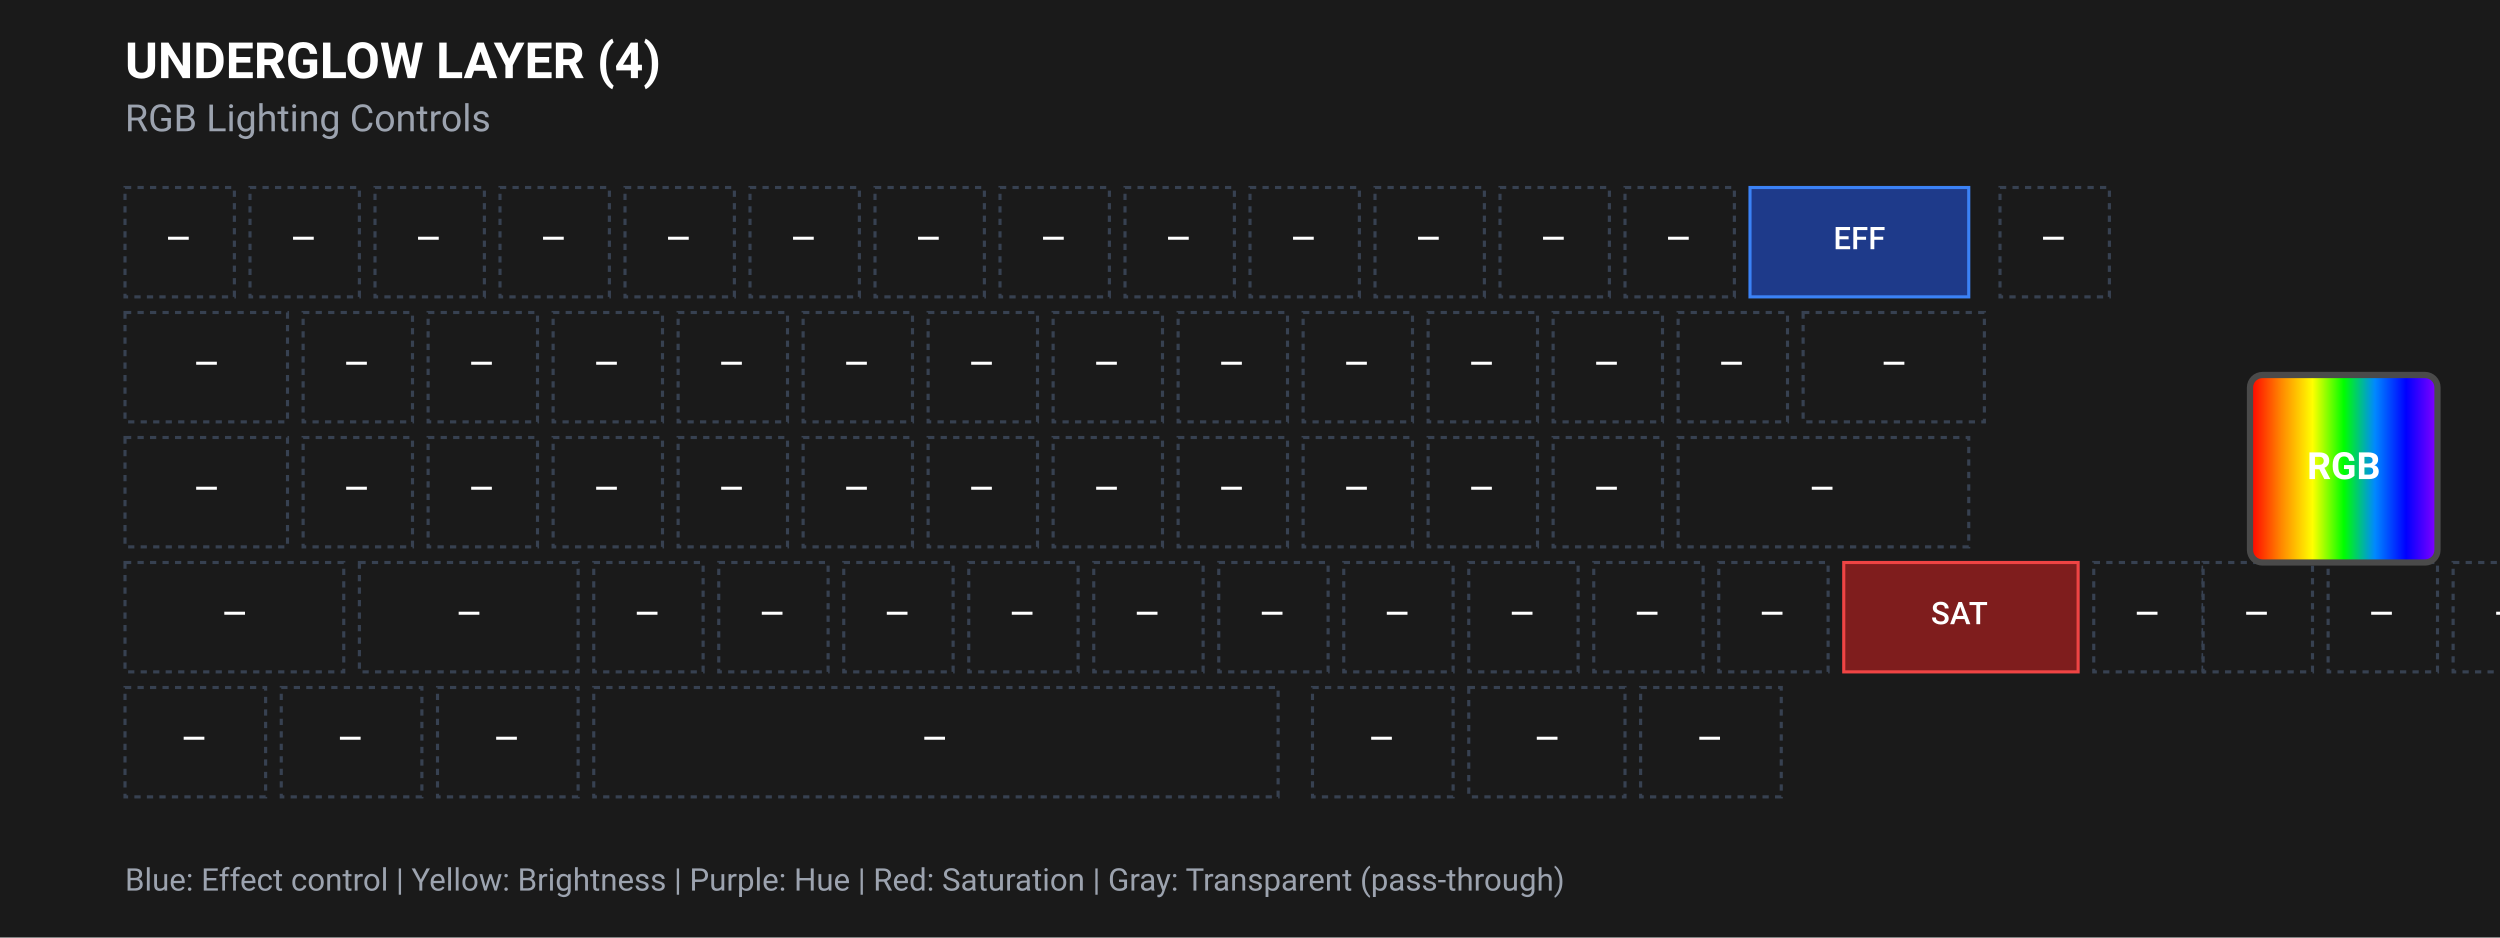
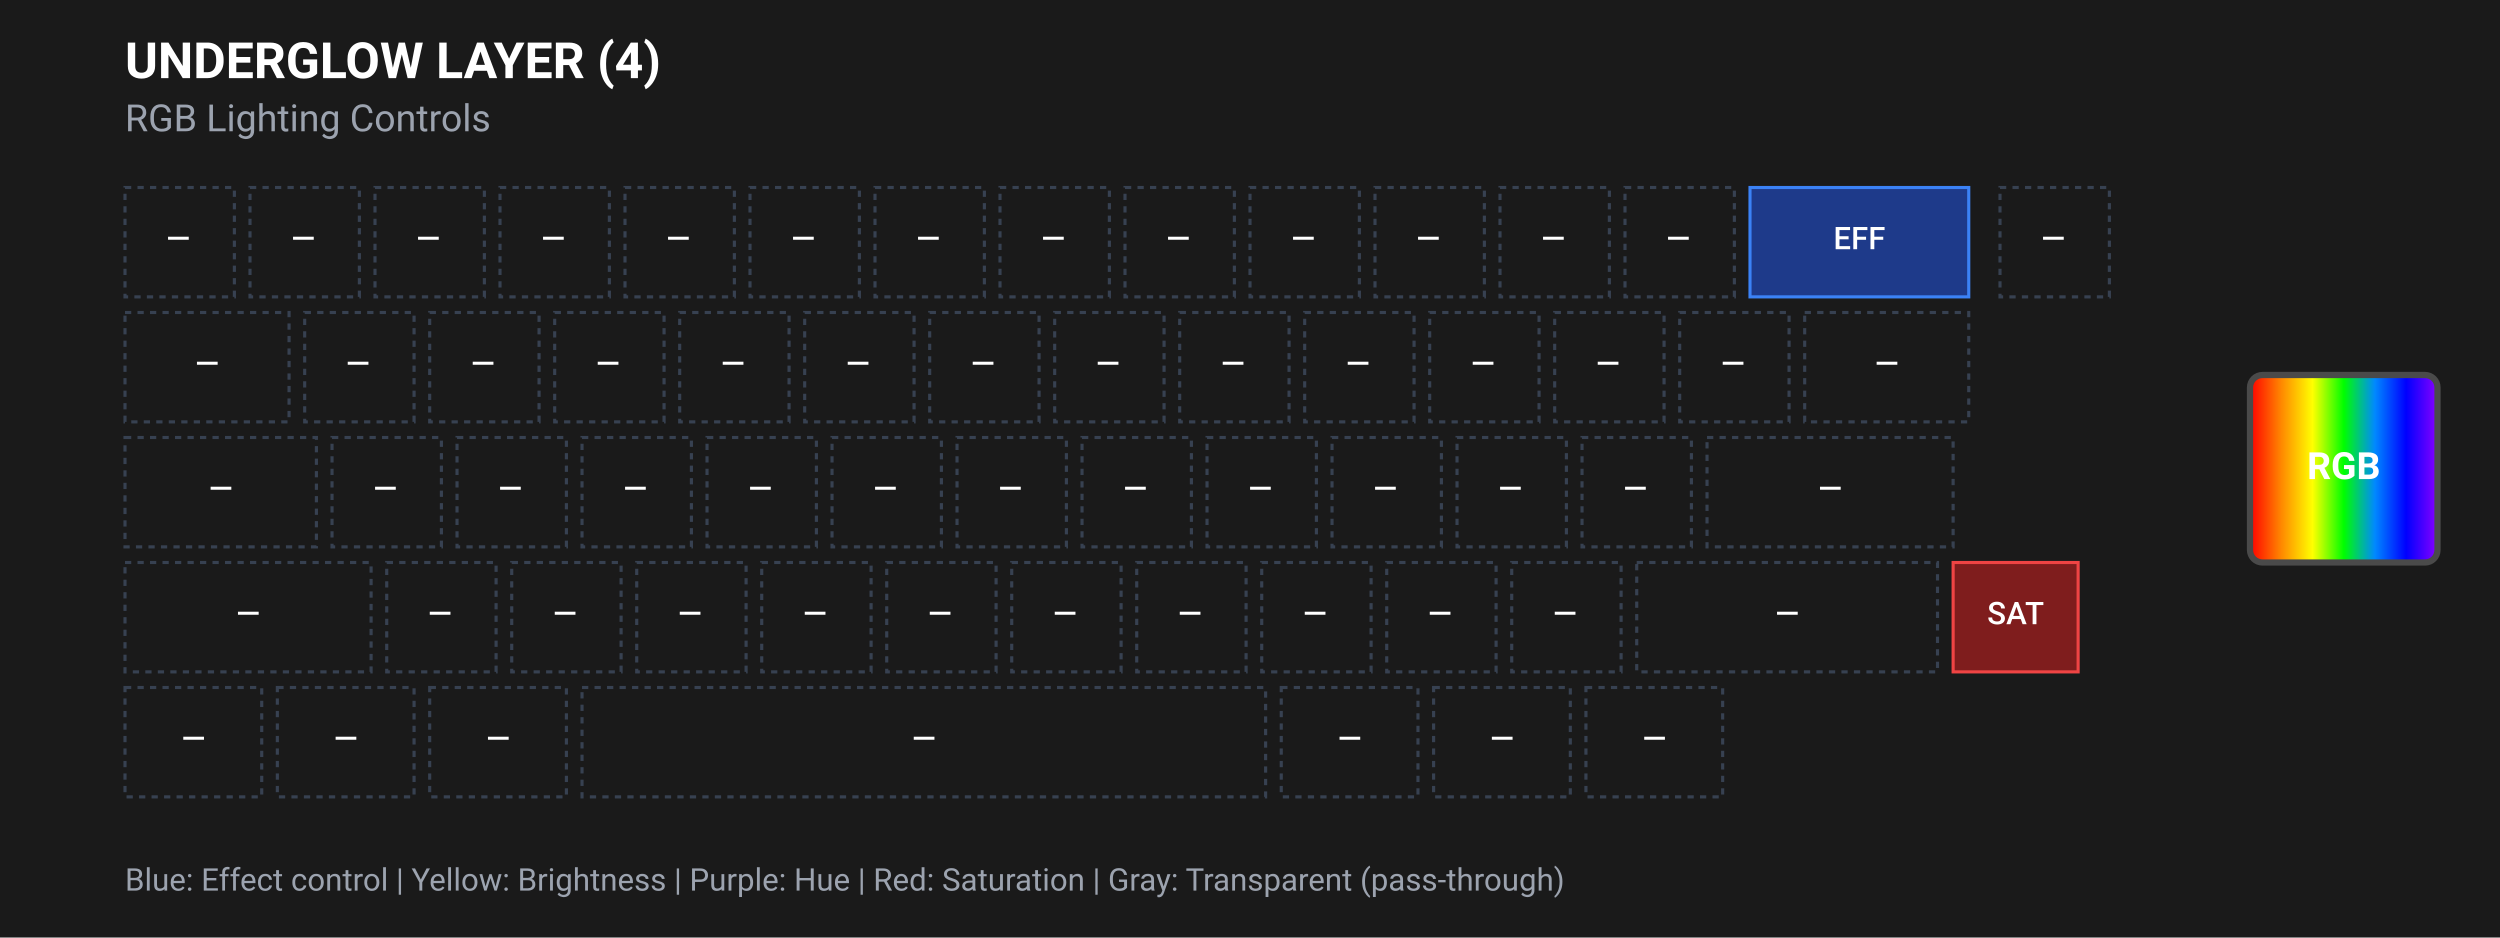
<svg xmlns="http://www.w3.org/2000/svg" viewBox="0 0 800 300" width="800" height="300">
  <defs>
    <style>
      .key {
        fill: #2d2d2d;
        stroke: #4a4a4a;
        stroke-width: 1;
        rx: 3;
      }
      .key-text {
        font-family: -apple-system, BlinkMacSystemFont, 'Segoe UI', Roboto, sans-serif;
        font-size: 10px;
        font-weight: 500;
        fill: #ffffff;
        text-anchor: middle;
        dominant-baseline: middle;
      }
      .key-effect {
        fill: #1e3a8a;
        stroke: #3b82f6;
      }
      .key-brightness {
        fill: #713f12;
        stroke: #f59e0b;
      }
      .key-hue {
        fill: #581c87;
        stroke: #a855f7;
      }
      .key-saturation {
        fill: #7f1d1d;
        stroke: #ef4444;
      }
      .key-transparent {
        fill: #1a1a1a;
        stroke: #374151;
        stroke-dasharray: 2,2;
      }
      .key-transparent .key-text {
        fill: #6b7280;
      }
      .rgb-display {
        fill: url(#rainbow);
        stroke: #4a4a4a;
        stroke-width: 2;
        rx: 4;
      }
      .rgb-text {
        font-family: -apple-system, BlinkMacSystemFont, 'Segoe UI', Roboto, sans-serif;
        font-size: 12px;
        font-weight: 600;
        fill: #ffffff;
        text-anchor: middle;
        dominant-baseline: middle;
      }
      .title {
        font-family: -apple-system, BlinkMacSystemFont, 'Segoe UI', Roboto, sans-serif;
        font-size: 16px;
        font-weight: 600;
        fill: #ffffff;
      }
      .subtitle {
        font-family: -apple-system, BlinkMacSystemFont, 'Segoe UI', Roboto, sans-serif;
        font-size: 12px;
        fill: #9ca3af;
        font-weight: 400;
      }
    </style>
    <linearGradient id="rainbow" x1="0%" y1="0%" x2="100%" y2="0%">
      <stop offset="0%" style="stop-color:#ff0000" />
      <stop offset="16.66%" style="stop-color:#ff8800" />
      <stop offset="33.33%" style="stop-color:#ffff00" />
      <stop offset="50%" style="stop-color:#00ff00" />
      <stop offset="66.66%" style="stop-color:#0088ff" />
      <stop offset="83.33%" style="stop-color:#0000ff" />
      <stop offset="100%" style="stop-color:#8800ff" />
    </linearGradient>
  </defs>
  <rect width="800" height="300" fill="#1a1a1a" />
  <text x="40" y="25" class="title">UNDERGLOW LAYER (4)</text>
  <text x="40" y="42" class="subtitle">RGB Lighting Controls</text>
  <rect x="40" y="60" width="35" height="35" class="key-transparent" />
  <text x="57" y="77" class="key-text">—</text>
  <rect x="80" y="60" width="35" height="35" class="key-transparent" />
  <text x="97" y="77" class="key-text">—</text>
  <rect x="120" y="60" width="35" height="35" class="key-transparent" />
  <text x="137" y="77" class="key-text">—</text>
  <rect x="160" y="60" width="35" height="35" class="key-transparent" />
  <text x="177" y="77" class="key-text">—</text>
  <rect x="200" y="60" width="35" height="35" class="key-transparent" />
  <text x="217" y="77" class="key-text">—</text>
  <rect x="240" y="60" width="35" height="35" class="key-transparent" />
  <text x="257" y="77" class="key-text">—</text>
  <rect x="280" y="60" width="35" height="35" class="key-transparent" />
  <text x="297" y="77" class="key-text">—</text>
  <rect x="320" y="60" width="35" height="35" class="key-transparent" />
  <text x="337" y="77" class="key-text">—</text>
  <rect x="360" y="60" width="35" height="35" class="key-transparent" />
  <text x="377" y="77" class="key-text">—</text>
  <rect x="400" y="60" width="35" height="35" class="key-transparent" />
  <text x="417" y="77" class="key-text">—</text>
  <rect x="440" y="60" width="35" height="35" class="key-transparent" />
  <text x="457" y="77" class="key-text">—</text>
  <rect x="480" y="60" width="35" height="35" class="key-transparent" />
  <text x="497" y="77" class="key-text">—</text>
  <rect x="520" y="60" width="35" height="35" class="key-transparent" />
  <text x="537" y="77" class="key-text">—</text>
  <rect x="560" y="60" width="70" height="35" class="key-effect" />
  <text x="595" y="77" class="key-text">EFF</text>
  <rect x="640" y="60" width="35" height="35" class="key-transparent" />
  <text x="657" y="77" class="key-text">—</text>
-   <rect x="40" y="100" width="52" height="35" class="key-transparent" />
-   <text x="66" y="117" class="key-text">—</text>
-   <rect x="97" y="100" width="35" height="35" class="key-transparent" />
-   <text x="114" y="117" class="key-text">—</text>
-   <rect x="137" y="100" width="35" height="35" class="key-transparent" />
-   <text x="154" y="117" class="key-text">—</text>
-   <rect x="177" y="100" width="35" height="35" class="key-transparent" />
-   <text x="194" y="117" class="key-text">—</text>
-   <rect x="217" y="100" width="35" height="35" class="key-transparent" />
-   <text x="234" y="117" class="key-text">—</text>
-   <rect x="257" y="100" width="35" height="35" class="key-transparent" />
-   <text x="274" y="117" class="key-text">—</text>
-   <rect x="297" y="100" width="35" height="35" class="key-transparent" />
-   <text x="314" y="117" class="key-text">—</text>
-   <rect x="337" y="100" width="35" height="35" class="key-transparent" />
-   <text x="354" y="117" class="key-text">—</text>
-   <rect x="377" y="100" width="35" height="35" class="key-transparent" />
-   <text x="394" y="117" class="key-text">—</text>
-   <rect x="417" y="100" width="35" height="35" class="key-transparent" />
-   <text x="434" y="117" class="key-text">—</text>
-   <rect x="457" y="100" width="35" height="35" class="key-transparent" />
-   <text x="474" y="117" class="key-text">—</text>
-   <rect x="497" y="100" width="35" height="35" class="key-transparent" />
-   <text x="514" y="117" class="key-text">—</text>
-   <rect x="537" y="100" width="35" height="35" class="key-transparent" />
-   <text x="554" y="117" class="key-text">—</text>
-   <rect x="577" y="100" width="58" height="35" class="key-transparent" />
-   <text x="606" y="117" class="key-text">—</text>
-   <rect x="40" y="140" width="52" height="35" class="key-transparent" />
-   <text x="66" y="157" class="key-text">—</text>
-   <rect x="97" y="140" width="35" height="35" class="key-transparent" />
-   <text x="114" y="157" class="key-text">—</text>
-   <rect x="137" y="140" width="35" height="35" class="key-transparent" />
-   <text x="154" y="157" class="key-text">—</text>
-   <rect x="177" y="140" width="35" height="35" class="key-transparent" />
-   <text x="194" y="157" class="key-text">—</text>
-   <rect x="217" y="140" width="35" height="35" class="key-transparent" />
-   <text x="234" y="157" class="key-text">—</text>
-   <rect x="257" y="140" width="35" height="35" class="key-transparent" />
-   <text x="274" y="157" class="key-text">—</text>
-   <rect x="297" y="140" width="35" height="35" class="key-transparent" />
-   <text x="314" y="157" class="key-text">—</text>
-   <rect x="337" y="140" width="35" height="35" class="key-transparent" />
-   <text x="354" y="157" class="key-text">—</text>
-   <rect x="377" y="140" width="35" height="35" class="key-transparent" />
-   <text x="394" y="157" class="key-text">—</text>
-   <rect x="417" y="140" width="35" height="35" class="key-transparent" />
-   <text x="434" y="157" class="key-text">—</text>
-   <rect x="457" y="140" width="35" height="35" class="key-transparent" />
-   <text x="474" y="157" class="key-text">—</text>
-   <rect x="497" y="140" width="35" height="35" class="key-transparent" />
-   <text x="514" y="157" class="key-text">—</text>
-   <rect x="537" y="140" width="93" height="35" class="key-transparent" />
-   <text x="583" y="157" class="key-text">—</text>
-   <rect x="40" y="180" width="70" height="35" class="key-transparent" />
-   <text x="75" y="197" class="key-text">—</text>
-   <rect x="115" y="180" width="70" height="35" class="key-transparent" />
-   <text x="150" y="197" class="key-text">—</text>
-   <rect x="190" y="180" width="35" height="35" class="key-transparent" />
-   <text x="207" y="197" class="key-text">—</text>
-   <rect x="230" y="180" width="35" height="35" class="key-transparent" />
-   <text x="247" y="197" class="key-text">—</text>
-   <rect x="270" y="180" width="35" height="35" class="key-transparent" />
-   <text x="287" y="197" class="key-text">—</text>
-   <rect x="310" y="180" width="35" height="35" class="key-transparent" />
-   <text x="327" y="197" class="key-text">—</text>
-   <rect x="350" y="180" width="35" height="35" class="key-transparent" />
-   <text x="367" y="197" class="key-text">—</text>
-   <rect x="390" y="180" width="35" height="35" class="key-transparent" />
-   <text x="407" y="197" class="key-text">—</text>
-   <rect x="430" y="180" width="35" height="35" class="key-transparent" />
-   <text x="447" y="197" class="key-text">—</text>
-   <rect x="470" y="180" width="35" height="35" class="key-transparent" />
-   <text x="487" y="197" class="key-text">—</text>
-   <rect x="510" y="180" width="35" height="35" class="key-transparent" />
-   <text x="527" y="197" class="key-text">—</text>
-   <rect x="550" y="180" width="35" height="35" class="key-transparent" />
-   <text x="567" y="197" class="key-text">—</text>
-   <rect x="590" y="180" width="75" height="35" class="key-saturation" />
-   <text x="627" y="197" class="key-text">SAT</text>
-   <rect x="670" y="180" width="35" height="35" class="key-transparent" />
-   <text x="687" y="197" class="key-text">—</text>
-   <rect x="705" y="180" width="35" height="35" class="key-transparent" />
-   <text x="722" y="197" class="key-text">—</text>
-   <rect x="745" y="180" width="35" height="35" class="key-transparent" />
-   <text x="762" y="197" class="key-text">—</text>
-   <rect x="785" y="180" width="35" height="35" class="key-transparent" />
-   <text x="802" y="197" class="key-text">—</text>
-   <rect x="40" y="220" width="45" height="35" class="key-transparent" />
-   <text x="62" y="237" class="key-text">—</text>
-   <rect x="90" y="220" width="45" height="35" class="key-transparent" />
-   <text x="112" y="237" class="key-text">—</text>
-   <rect x="140" y="220" width="45" height="35" class="key-transparent" />
-   <text x="162" y="237" class="key-text">—</text>
-   <rect x="190" y="220" width="219" height="35" class="key-transparent" />
-   <text x="299" y="237" class="key-text">—</text>
-   <rect x="420" y="220" width="45" height="35" class="key-transparent" />
-   <text x="442" y="237" class="key-text">—</text>
-   <rect x="470" y="220" width="50" height="35" class="key-transparent" />
-   <text x="495" y="237" class="key-text">—</text>
-   <rect x="525" y="220" width="45" height="35" class="key-transparent" />
-   <text x="547" y="237" class="key-text">—</text>
+   <rect x="40" y="100" width="52.5" height="35" class="key-transparent" />
+   <text x="66.25" y="117" class="key-text">—</text>
+   <rect x="97.5" y="100" width="35" height="35" class="key-transparent" />
+   <text x="114.5" y="117" class="key-text">—</text>
+   <rect x="137.5" y="100" width="35" height="35" class="key-transparent" />
+   <text x="154.5" y="117" class="key-text">—</text>
+   <rect x="177.5" y="100" width="35" height="35" class="key-transparent" />
+   <text x="194.5" y="117" class="key-text">—</text>
+   <rect x="217.5" y="100" width="35" height="35" class="key-transparent" />
+   <text x="234.5" y="117" class="key-text">—</text>
+   <rect x="257.5" y="100" width="35" height="35" class="key-transparent" />
+   <text x="274.5" y="117" class="key-text">—</text>
+   <rect x="297.5" y="100" width="35" height="35" class="key-transparent" />
+   <text x="314.5" y="117" class="key-text">—</text>
+   <rect x="337.5" y="100" width="35" height="35" class="key-transparent" />
+   <text x="354.5" y="117" class="key-text">—</text>
+   <rect x="377.5" y="100" width="35" height="35" class="key-transparent" />
+   <text x="394.5" y="117" class="key-text">—</text>
+   <rect x="417.5" y="100" width="35" height="35" class="key-transparent" />
+   <text x="434.5" y="117" class="key-text">—</text>
+   <rect x="457.5" y="100" width="35" height="35" class="key-transparent" />
+   <text x="474.5" y="117" class="key-text">—</text>
+   <rect x="497.5" y="100" width="35" height="35" class="key-transparent" />
+   <text x="514.5" y="117" class="key-text">—</text>
+   <rect x="537.5" y="100" width="35" height="35" class="key-transparent" />
+   <text x="554.5" y="117" class="key-text">—</text>
+   <rect x="577.5" y="100" width="52.5" height="35" class="key-transparent" />
+   <text x="603.75" y="117" class="key-text">—</text>
+   <rect x="40" y="140" width="61.25" height="35" class="key-transparent" />
+   <text x="70.625" y="157" class="key-text">—</text>
+   <rect x="106.25" y="140" width="35" height="35" class="key-transparent" />
+   <text x="123.25" y="157" class="key-text">—</text>
+   <rect x="146.25" y="140" width="35" height="35" class="key-transparent" />
+   <text x="163.25" y="157" class="key-text">—</text>
+   <rect x="186.25" y="140" width="35" height="35" class="key-transparent" />
+   <text x="203.25" y="157" class="key-text">—</text>
+   <rect x="226.25" y="140" width="35" height="35" class="key-transparent" />
+   <text x="243.25" y="157" class="key-text">—</text>
+   <rect x="266.25" y="140" width="35" height="35" class="key-transparent" />
+   <text x="283.25" y="157" class="key-text">—</text>
+   <rect x="306.25" y="140" width="35" height="35" class="key-transparent" />
+   <text x="323.25" y="157" class="key-text">—</text>
+   <rect x="346.25" y="140" width="35" height="35" class="key-transparent" />
+   <text x="363.25" y="157" class="key-text">—</text>
+   <rect x="386.25" y="140" width="35" height="35" class="key-transparent" />
+   <text x="403.25" y="157" class="key-text">—</text>
+   <rect x="426.25" y="140" width="35" height="35" class="key-transparent" />
+   <text x="443.25" y="157" class="key-text">—</text>
+   <rect x="466.25" y="140" width="35" height="35" class="key-transparent" />
+   <text x="483.25" y="157" class="key-text">—</text>
+   <rect x="506.25" y="140" width="35" height="35" class="key-transparent" />
+   <text x="523.25" y="157" class="key-text">—</text>
+   <rect x="546.25" y="140" width="78.75" height="35" class="key-transparent" />
+   <text x="585.625" y="157" class="key-text">—</text>
+   <rect x="40" y="180" width="78.75" height="35" class="key-transparent" />
+   <text x="79.375" y="197" class="key-text">—</text>
+   <rect x="123.75" y="180" width="35" height="35" class="key-transparent" />
+   <text x="140.75" y="197" class="key-text">—</text>
+   <rect x="163.75" y="180" width="35" height="35" class="key-transparent" />
+   <text x="180.75" y="197" class="key-text">—</text>
+   <rect x="203.75" y="180" width="35" height="35" class="key-transparent" />
+   <text x="220.75" y="197" class="key-text">—</text>
+   <rect x="243.75" y="180" width="35" height="35" class="key-transparent" />
+   <text x="260.75" y="197" class="key-text">—</text>
+   <rect x="283.75" y="180" width="35" height="35" class="key-transparent" />
+   <text x="300.75" y="197" class="key-text">—</text>
+   <rect x="323.75" y="180" width="35" height="35" class="key-transparent" />
+   <text x="340.75" y="197" class="key-text">—</text>
+   <rect x="363.75" y="180" width="35" height="35" class="key-transparent" />
+   <text x="380.75" y="197" class="key-text">—</text>
+   <rect x="403.75" y="180" width="35" height="35" class="key-transparent" />
+   <text x="420.75" y="197" class="key-text">—</text>
+   <rect x="443.75" y="180" width="35" height="35" class="key-transparent" />
+   <text x="460.75" y="197" class="key-text">—</text>
+   <rect x="483.75" y="180" width="35" height="35" class="key-transparent" />
+   <text x="500.75" y="197" class="key-text">—</text>
+   <rect x="523.75" y="180" width="96.25" height="35" class="key-transparent" />
+   <text x="571.875" y="197" class="key-text">—</text>
+   <rect x="625" y="180" width="40" height="35" class="key-saturation" />
+   <text x="645" y="197" class="key-text">SAT</text>
+   <rect x="40" y="220" width="43.75" height="35" class="key-transparent" />
+   <text x="61.875" y="237" class="key-text">—</text>
+   <rect x="88.75" y="220" width="43.75" height="35" class="key-transparent" />
+   <text x="110.625" y="237" class="key-text">—</text>
+   <rect x="137.5" y="220" width="43.75" height="35" class="key-transparent" />
+   <text x="159.375" y="237" class="key-text">—</text>
+   <rect x="186.25" y="220" width="218.75" height="35" class="key-transparent" />
+   <text x="295.625" y="237" class="key-text">—</text>
+   <rect x="410" y="220" width="43.75" height="35" class="key-transparent" />
+   <text x="431.875" y="237" class="key-text">—</text>
+   <rect x="458.75" y="220" width="43.75" height="35" class="key-transparent" />
+   <text x="480.625" y="237" class="key-text">—</text>
+   <rect x="507.5" y="220" width="43.75" height="35" class="key-transparent" />
+   <text x="529.375" y="237" class="key-text">—</text>
  <rect x="720" y="120" width="60" height="60" class="rgb-display" />
  <text x="750" y="150" class="rgb-text">RGB</text>
  <text x="40" y="285" style="font-family: -apple-system, BlinkMacSystemFont, 'Segoe UI', Roboto, sans-serif; font-size: 10px; fill: #9ca3af;">
    Blue: Effect control | Yellow: Brightness | Purple: Hue | Red: Saturation | Gray: Transparent (pass-through)
  </text>
</svg>
